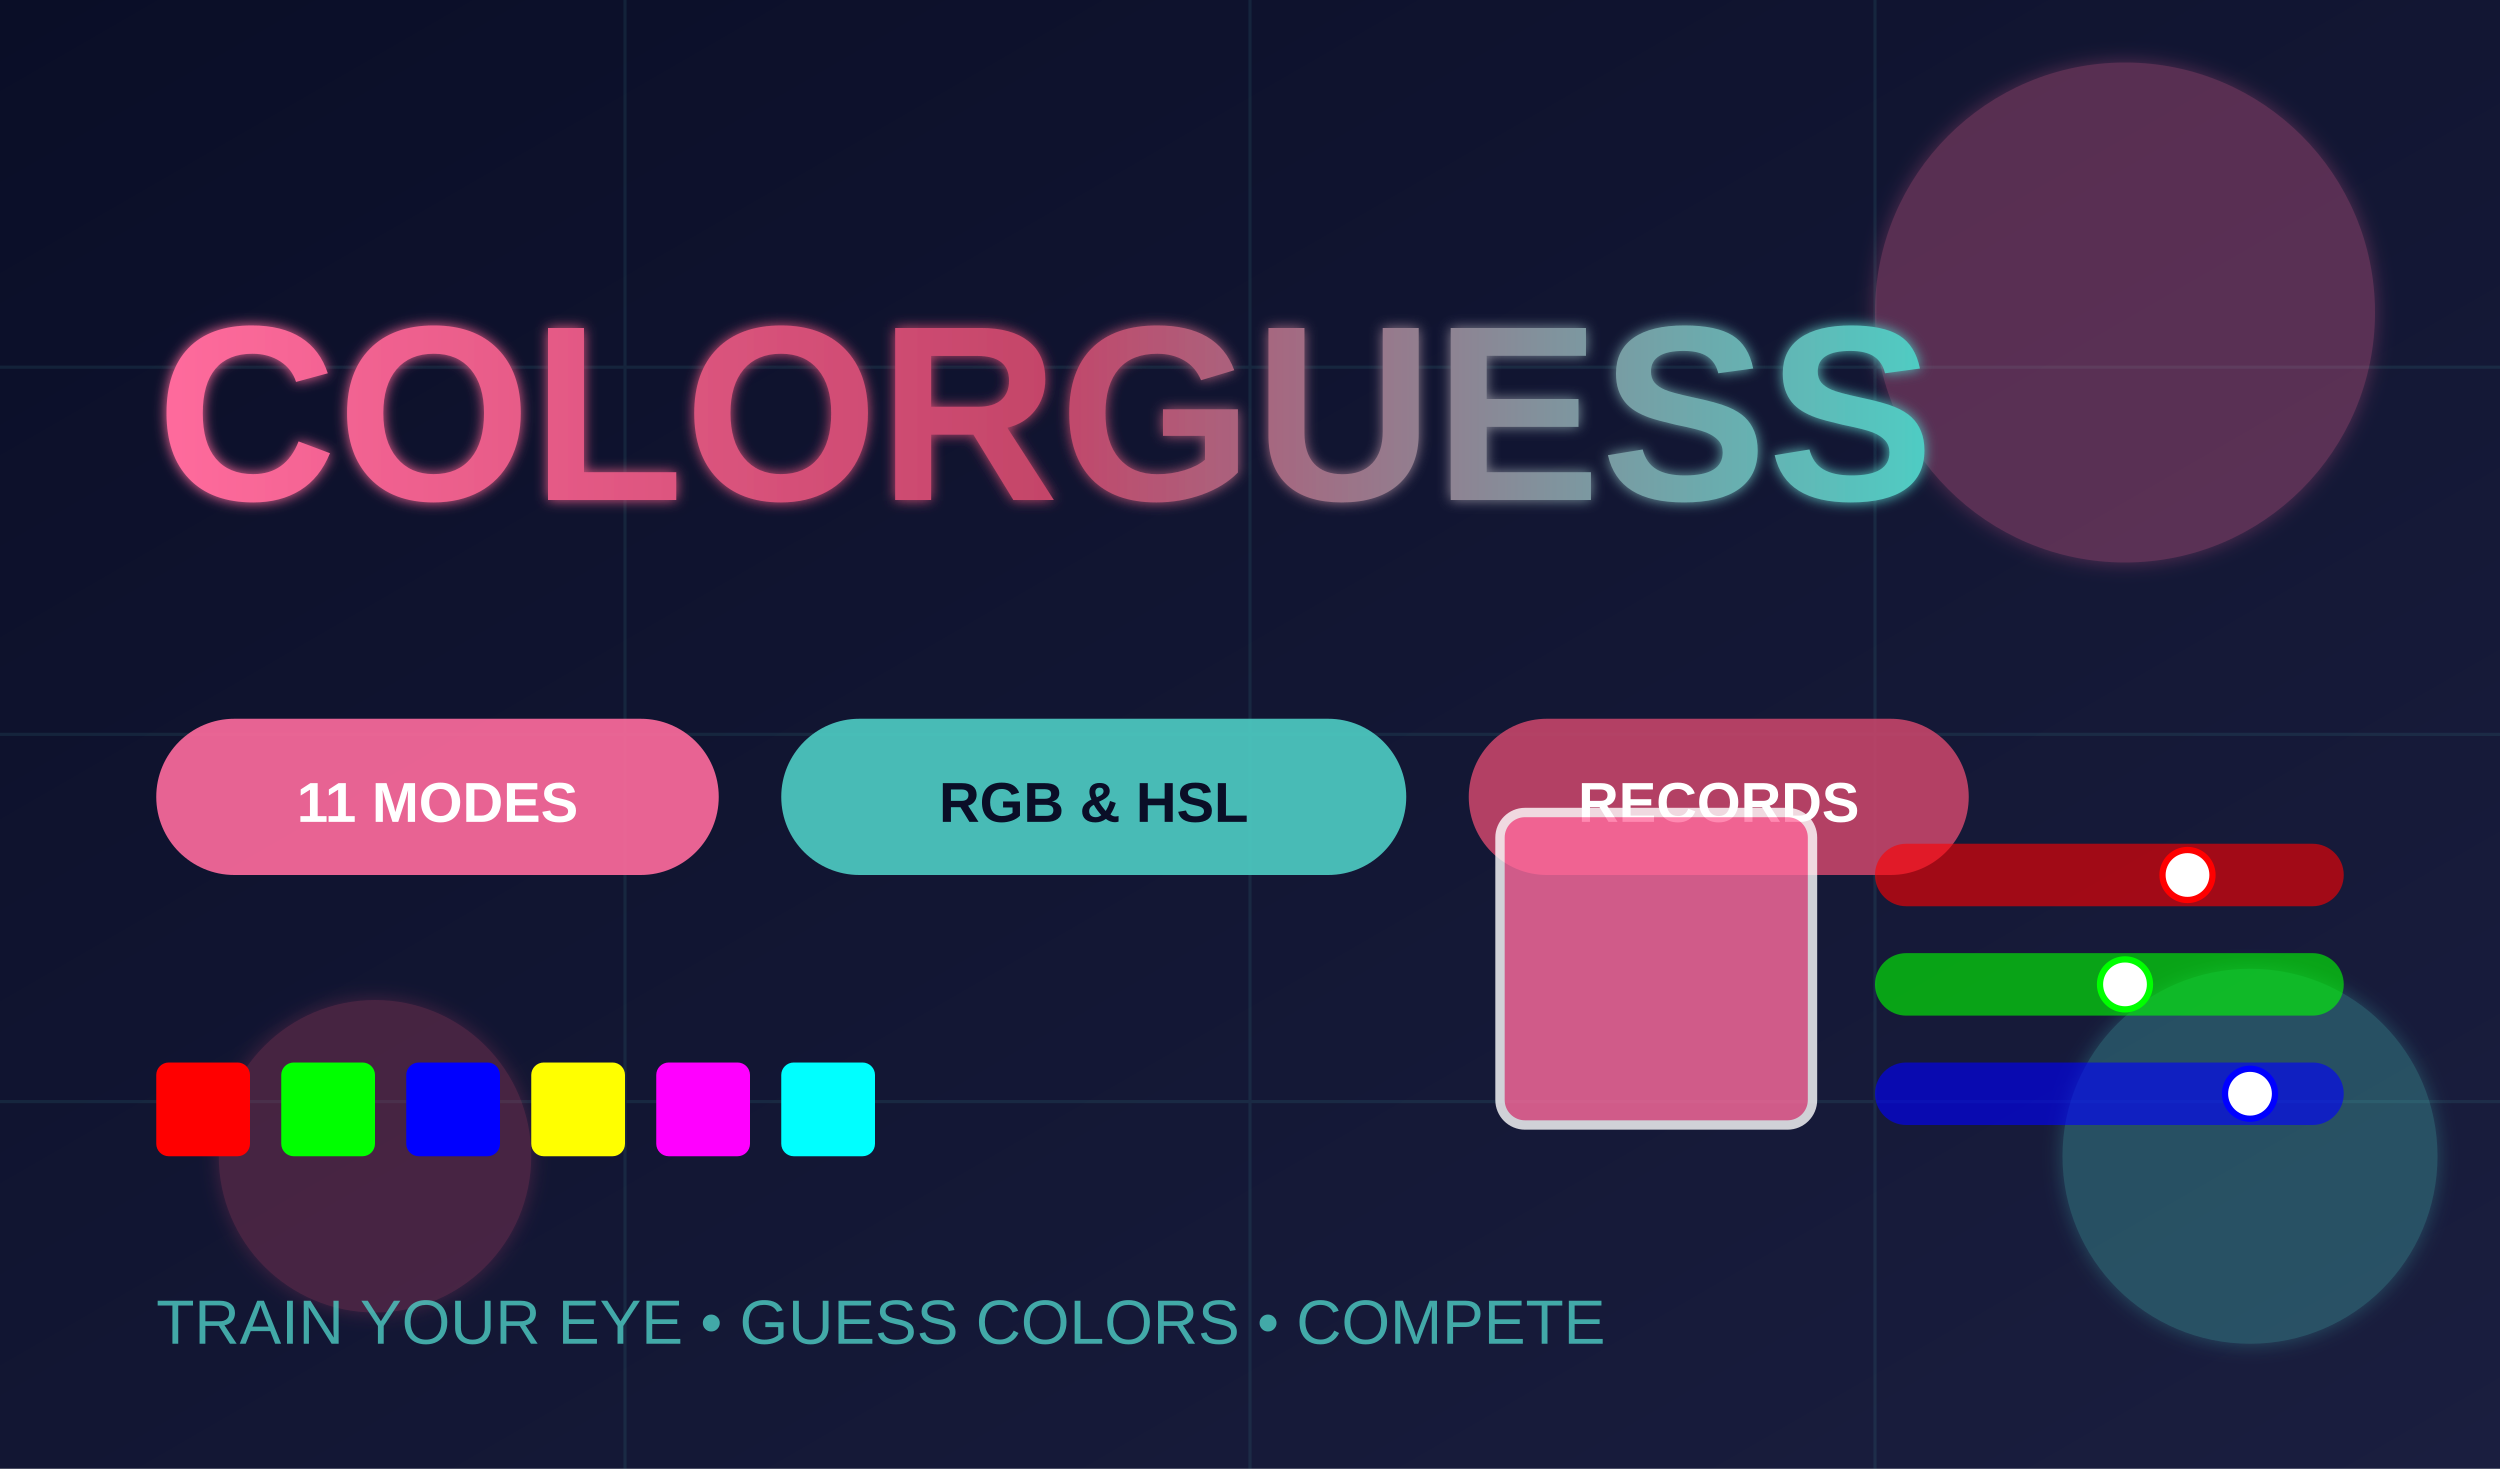
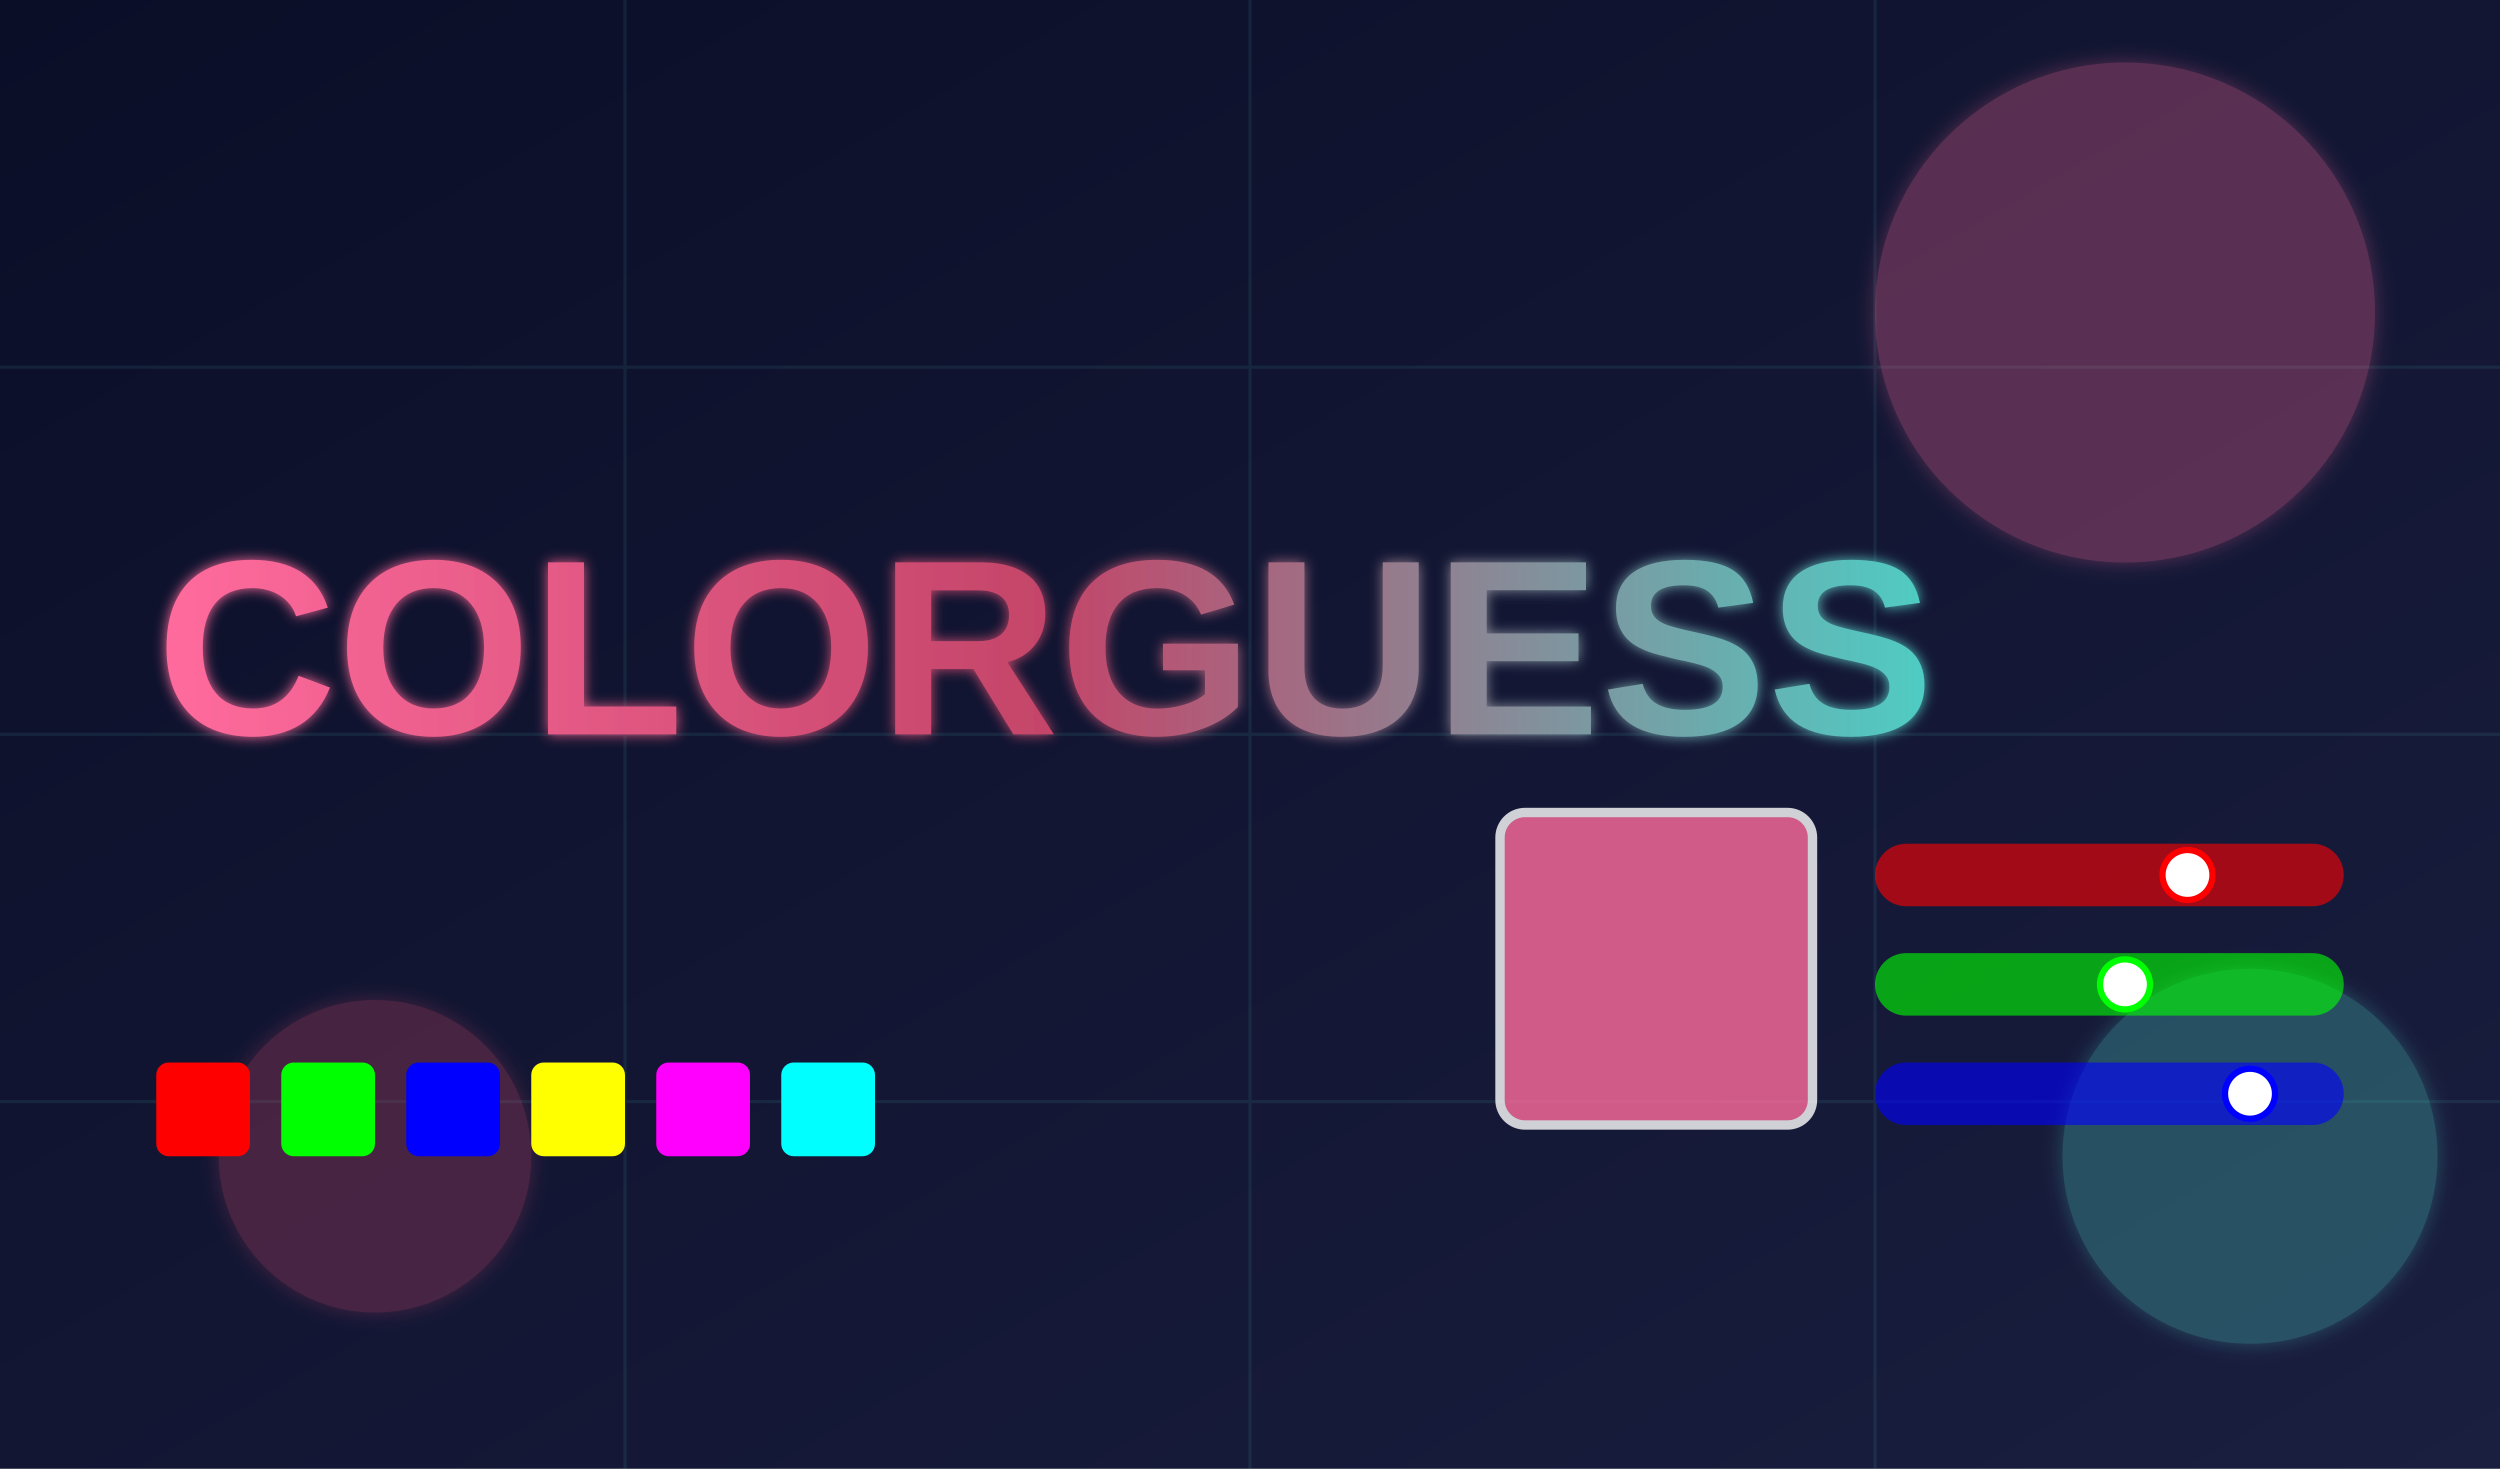
<svg xmlns="http://www.w3.org/2000/svg" width="800" height="470" viewBox="0 0 800 470">
  <defs>
    <linearGradient id="bgGradient" x1="0%" y1="0%" x2="100%" y2="100%">
      <stop offset="0%" style="stop-color:#0a0e27;stop-opacity:1" />
      <stop offset="100%" style="stop-color:#1a1e3f;stop-opacity:1" />
    </linearGradient>
    <linearGradient id="titleGradient" x1="0%" y1="0%" x2="100%" y2="0%">
      <stop offset="0%" style="stop-color:#ff6b9d;stop-opacity:1" />
      <stop offset="50%" style="stop-color:#c44569;stop-opacity:1" />
      <stop offset="100%" style="stop-color:#4ecdc4;stop-opacity:1" />
    </linearGradient>
    <filter id="glow">
      <feGaussianBlur stdDeviation="3" result="coloredBlur" />
      <feMerge>
        <feMergeNode in="coloredBlur" />
        <feMergeNode in="SourceGraphic" />
      </feMerge>
    </filter>
    <filter id="textGlow">
      <feGaussianBlur stdDeviation="2" result="coloredBlur" />
      <feMerge>
        <feMergeNode in="coloredBlur" />
        <feMergeNode in="SourceGraphic" />
      </feMerge>
    </filter>
  </defs>
  <rect width="800" height="470" fill="url(#bgGradient)" />
  <g opacity="0.1">
    <line x1="0" y1="117.5" x2="800" y2="117.5" stroke="#4ecdc4" stroke-width="1" />
    <line x1="0" y1="235" x2="800" y2="235" stroke="#4ecdc4" stroke-width="1" />
    <line x1="0" y1="352.5" x2="800" y2="352.5" stroke="#4ecdc4" stroke-width="1" />
    <line x1="200" y1="0" x2="200" y2="470" stroke="#4ecdc4" stroke-width="1" />
    <line x1="400" y1="0" x2="400" y2="470" stroke="#4ecdc4" stroke-width="1" />
    <line x1="600" y1="0" x2="600" y2="470" stroke="#4ecdc4" stroke-width="1" />
  </g>
  <circle cx="680" cy="100" r="80" fill="#ff6b9d" opacity="0.3" filter="url(#glow)" />
  <circle cx="720" cy="370" r="60" fill="#4ecdc4" opacity="0.3" filter="url(#glow)" />
  <circle cx="120" cy="370" r="50" fill="#c44569" opacity="0.3" filter="url(#glow)" />
-   <text x="50" y="160" font-family="Arial, sans-serif" font-size="80" font-weight="bold" fill="url(#titleGradient)" filter="url(#textGlow)">COLORGUESS</text>
-   <g transform="translate(50, 230)">
-     <rect x="0" y="0" width="180" height="50" rx="25" fill="#ff6b9d" opacity="0.9" />
-     <text x="90" y="33" font-family="Arial, sans-serif" font-size="18" font-weight="bold" fill="#ffffff" text-anchor="middle">11 MODES</text>
-     <rect x="200" y="0" width="200" height="50" rx="25" fill="#4ecdc4" opacity="0.9" />
-     <text x="300" y="33" font-family="Arial, sans-serif" font-size="18" font-weight="bold" fill="#0a0e27" text-anchor="middle">RGB &amp; HSL</text>
-     <rect x="420" y="0" width="160" height="50" rx="25" fill="#c44569" opacity="0.9" />
-     <text x="500" y="33" font-family="Arial, sans-serif" font-size="18" font-weight="bold" fill="#ffffff" text-anchor="middle">RECORDS</text>
-   </g>
+   <text x="50" y="235" font-family="Arial, sans-serif" font-size="80" font-weight="bold" fill="url(#titleGradient)" filter="url(#textGlow)">COLORGUESS</text>
  <g transform="translate(480, 260)">
    <rect x="0" y="0" width="100" height="100" rx="8" fill="#ff6b9d" stroke="#ffffff" stroke-width="3" opacity="0.8" />
    <g transform="translate(120, 10)">
      <rect x="0" y="0" width="150" height="20" rx="10" fill="#ff0000" opacity="0.6" />
      <circle cx="100" cy="10" r="8" fill="#ffffff" stroke="#ff0000" stroke-width="2" />
      <rect x="0" y="35" width="150" height="20" rx="10" fill="#00ff00" opacity="0.6" />
      <circle cx="80" cy="45" r="8" fill="#ffffff" stroke="#00ff00" stroke-width="2" />
      <rect x="0" y="70" width="150" height="20" rx="10" fill="#0000ff" opacity="0.6" />
      <circle cx="120" cy="80" r="8" fill="#ffffff" stroke="#0000ff" stroke-width="2" />
    </g>
  </g>
  <g transform="translate(50, 340)">
    <rect x="0" y="0" width="30" height="30" rx="4" fill="#ff0000" />
    <rect x="40" y="0" width="30" height="30" rx="4" fill="#00ff00" />
    <rect x="80" y="0" width="30" height="30" rx="4" fill="#0000ff" />
    <rect x="120" y="0" width="30" height="30" rx="4" fill="#ffff00" />
    <rect x="160" y="0" width="30" height="30" rx="4" fill="#ff00ff" />
    <rect x="200" y="0" width="30" height="30" rx="4" fill="#00ffff" />
  </g>
-   <text x="50" y="430" font-family="Arial, sans-serif" font-size="20" fill="#4ecdc4" opacity="0.8">TRAIN YOUR EYE • GUESS COLORS • COMPETE</text>
</svg>
